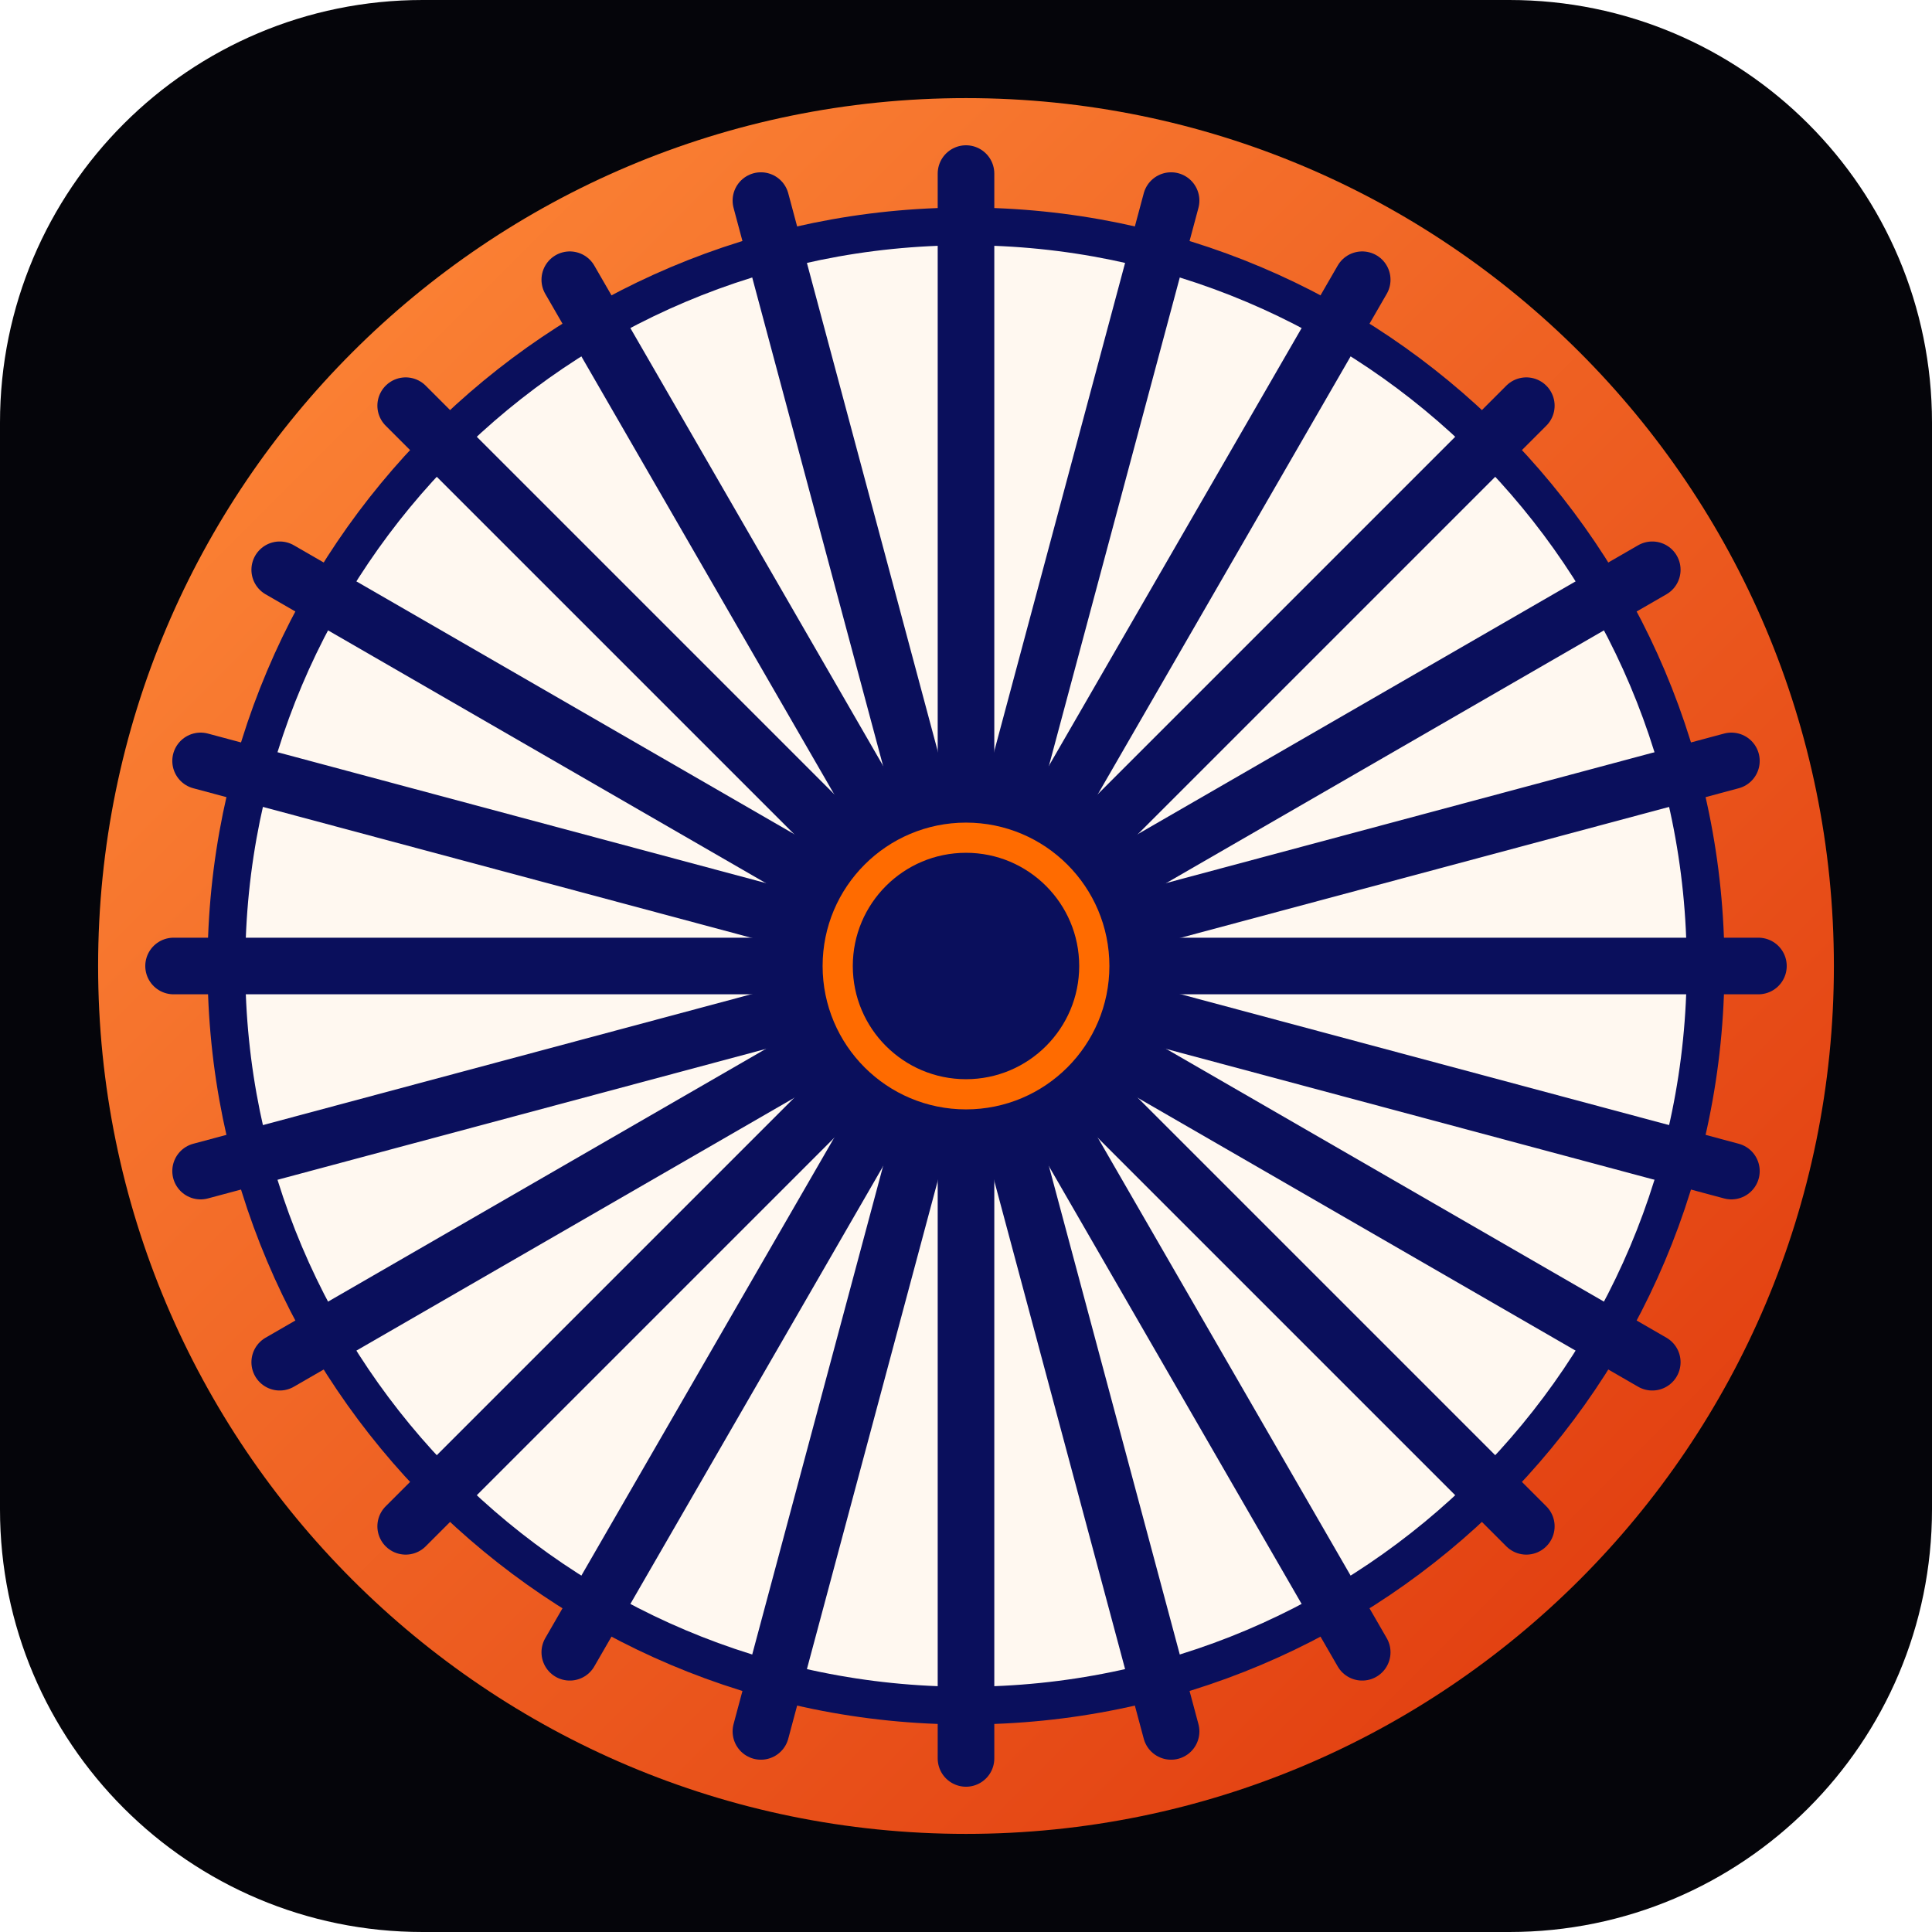
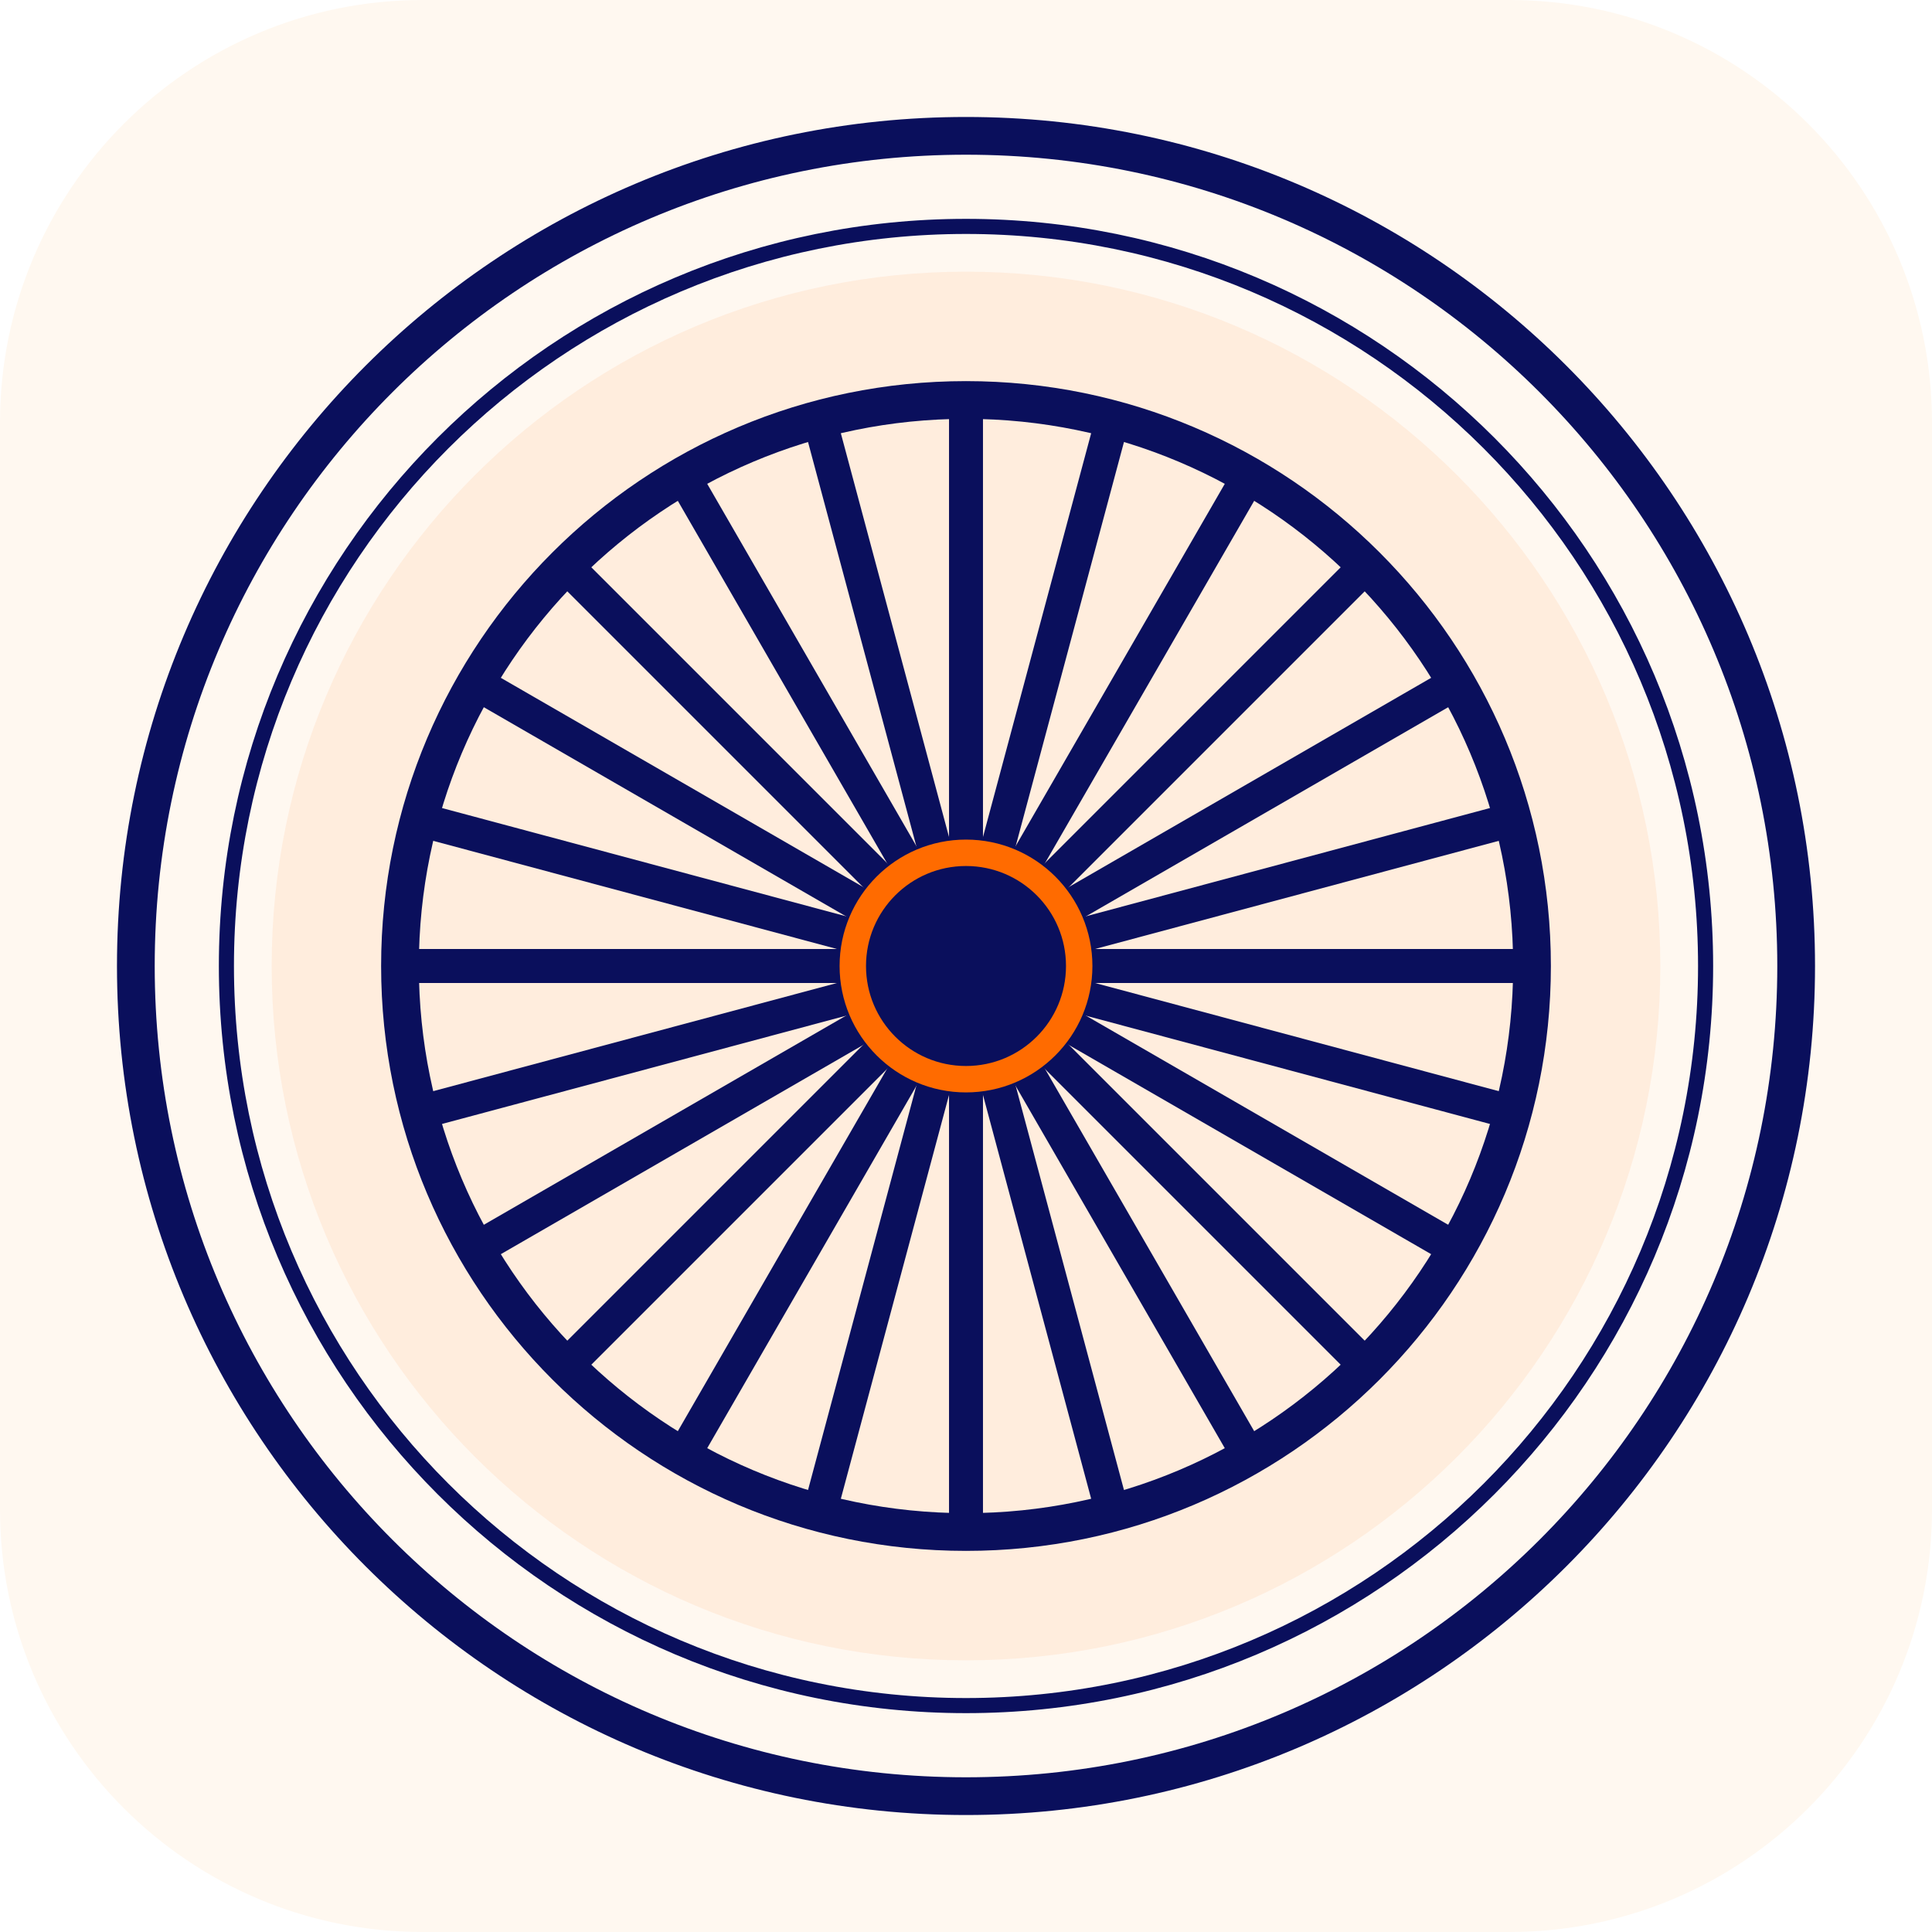
<svg xmlns="http://www.w3.org/2000/svg" width="512" height="512" viewBox="0 0 512 512" fill="none">
-   <rect width="512" height="512" rx="112" fill="#05050A" />
-   <circle cx="256" cy="256" r="230" fill="url(#ring)" />
-   <circle cx="256" cy="256" r="196" fill="#FFF8F0" />
+   <rect width="512" height="512" rx="112" fill="#FFF8F0" />
+   <circle cx="256" cy="256" r="220" fill="none" stroke="#0A0F5C" stroke-width="10" />
+   <circle cx="256" cy="256" r="196" fill="none" stroke="#0A0F5C" stroke-width="4" />
+   <circle cx="256" cy="256" r="184" fill="#FF6B00" fill-opacity="0.08" />
  <g>
-     <line x1="256" y1="256" x2="466.00" y2="256.00" stroke="#0A0F5C" stroke-width="15" stroke-linecap="round" />
-     <line x1="256" y1="256" x2="458.84" y2="310.35" stroke="#0A0F5C" stroke-width="15" stroke-linecap="round" />
-     <line x1="256" y1="256" x2="437.87" y2="361.00" stroke="#0A0F5C" stroke-width="15" stroke-linecap="round" />
-     <line x1="256" y1="256" x2="404.49" y2="404.49" stroke="#0A0F5C" stroke-width="15" stroke-linecap="round" />
-     <line x1="256" y1="256" x2="361.00" y2="437.87" stroke="#0A0F5C" stroke-width="15" stroke-linecap="round" />
-     <line x1="256" y1="256" x2="310.35" y2="458.84" stroke="#0A0F5C" stroke-width="15" stroke-linecap="round" />
-     <line x1="256" y1="256" x2="256.00" y2="466.00" stroke="#0A0F5C" stroke-width="15" stroke-linecap="round" />
-     <line x1="256" y1="256" x2="201.65" y2="458.84" stroke="#0A0F5C" stroke-width="15" stroke-linecap="round" />
-     <line x1="256" y1="256" x2="151.00" y2="437.87" stroke="#0A0F5C" stroke-width="15" stroke-linecap="round" />
-     <line x1="256" y1="256" x2="107.51" y2="404.49" stroke="#0A0F5C" stroke-width="15" stroke-linecap="round" />
-     <line x1="256" y1="256" x2="74.13" y2="361.00" stroke="#0A0F5C" stroke-width="15" stroke-linecap="round" />
-     <line x1="256" y1="256" x2="53.16" y2="310.35" stroke="#0A0F5C" stroke-width="15" stroke-linecap="round" />
-     <line x1="256" y1="256" x2="46.00" y2="256.00" stroke="#0A0F5C" stroke-width="15" stroke-linecap="round" />
-     <line x1="256" y1="256" x2="53.16" y2="201.65" stroke="#0A0F5C" stroke-width="15" stroke-linecap="round" />
-     <line x1="256" y1="256" x2="74.13" y2="151.00" stroke="#0A0F5C" stroke-width="15" stroke-linecap="round" />
-     <line x1="256" y1="256" x2="107.51" y2="107.51" stroke="#0A0F5C" stroke-width="15" stroke-linecap="round" />
-     <line x1="256" y1="256" x2="151.00" y2="74.13" stroke="#0A0F5C" stroke-width="15" stroke-linecap="round" />
-     <line x1="256" y1="256" x2="201.65" y2="53.16" stroke="#0A0F5C" stroke-width="15" stroke-linecap="round" />
-     <line x1="256" y1="256" x2="256.00" y2="46.00" stroke="#0A0F5C" stroke-width="15" stroke-linecap="round" />
-     <line x1="256" y1="256" x2="310.35" y2="53.16" stroke="#0A0F5C" stroke-width="15" stroke-linecap="round" />
-     <line x1="256" y1="256" x2="361.00" y2="74.13" stroke="#0A0F5C" stroke-width="15" stroke-linecap="round" />
-     <line x1="256" y1="256" x2="404.49" y2="107.51" stroke="#0A0F5C" stroke-width="15" stroke-linecap="round" />
-     <line x1="256" y1="256" x2="437.87" y2="151.00" stroke="#0A0F5C" stroke-width="15" stroke-linecap="round" />
-     <line x1="256" y1="256" x2="458.84" y2="201.65" stroke="#0A0F5C" stroke-width="15" stroke-linecap="round" />
+     <line x1="256" y1="256" x2="406.00" y2="256.00" stroke="#0A0F5C" stroke-width="9" stroke-linecap="round" />
+     <line x1="256" y1="256" x2="400.89" y2="294.82" stroke="#0A0F5C" stroke-width="9" stroke-linecap="round" />
+     <line x1="256" y1="256" x2="385.90" y2="331.00" stroke="#0A0F5C" stroke-width="9" stroke-linecap="round" />
+     <line x1="256" y1="256" x2="362.07" y2="362.07" stroke="#0A0F5C" stroke-width="9" stroke-linecap="round" />
+     <line x1="256" y1="256" x2="331.00" y2="385.90" stroke="#0A0F5C" stroke-width="9" stroke-linecap="round" />
+     <line x1="256" y1="256" x2="294.82" y2="400.89" stroke="#0A0F5C" stroke-width="9" stroke-linecap="round" />
+     <line x1="256" y1="256" x2="256.00" y2="406.00" stroke="#0A0F5C" stroke-width="9" stroke-linecap="round" />
+     <line x1="256" y1="256" x2="217.18" y2="400.89" stroke="#0A0F5C" stroke-width="9" stroke-linecap="round" />
+     <line x1="256" y1="256" x2="181.00" y2="385.90" stroke="#0A0F5C" stroke-width="9" stroke-linecap="round" />
+     <line x1="256" y1="256" x2="149.93" y2="362.07" stroke="#0A0F5C" stroke-width="9" stroke-linecap="round" />
+     <line x1="256" y1="256" x2="126.10" y2="331.00" stroke="#0A0F5C" stroke-width="9" stroke-linecap="round" />
+     <line x1="256" y1="256" x2="111.11" y2="294.82" stroke="#0A0F5C" stroke-width="9" stroke-linecap="round" />
+     <line x1="256" y1="256" x2="106.00" y2="256.00" stroke="#0A0F5C" stroke-width="9" stroke-linecap="round" />
+     <line x1="256" y1="256" x2="111.11" y2="217.18" stroke="#0A0F5C" stroke-width="9" stroke-linecap="round" />
+     <line x1="256" y1="256" x2="126.10" y2="181.00" stroke="#0A0F5C" stroke-width="9" stroke-linecap="round" />
+     <line x1="256" y1="256" x2="149.93" y2="149.93" stroke="#0A0F5C" stroke-width="9" stroke-linecap="round" />
+     <line x1="256" y1="256" x2="181.00" y2="126.10" stroke="#0A0F5C" stroke-width="9" stroke-linecap="round" />
+     <line x1="256" y1="256" x2="217.18" y2="111.11" stroke="#0A0F5C" stroke-width="9" stroke-linecap="round" />
+     <line x1="256" y1="256" x2="256.00" y2="106.00" stroke="#0A0F5C" stroke-width="9" stroke-linecap="round" />
+     <line x1="256" y1="256" x2="294.82" y2="111.11" stroke="#0A0F5C" stroke-width="9" stroke-linecap="round" />
+     <line x1="256" y1="256" x2="331.00" y2="126.10" stroke="#0A0F5C" stroke-width="9" stroke-linecap="round" />
+     <line x1="256" y1="256" x2="362.07" y2="149.93" stroke="#0A0F5C" stroke-width="9" stroke-linecap="round" />
+     <line x1="256" y1="256" x2="385.90" y2="181.00" stroke="#0A0F5C" stroke-width="9" stroke-linecap="round" />
+     <line x1="256" y1="256" x2="400.89" y2="217.18" stroke="#0A0F5C" stroke-width="9" stroke-linecap="round" />
  </g>
-   <circle cx="256" cy="256" r="196" fill="none" stroke="#0A0F5C" stroke-width="10" />
-   <circle cx="256" cy="256" r="34" fill="#0A0F5C" />
-   <circle cx="256" cy="256" r="34" fill="none" stroke="#FF6B00" stroke-width="8" />
-   <defs>
-     <linearGradient id="ring" x1="26" y1="26" x2="486" y2="486" gradientUnits="userSpaceOnUse">
-       <stop offset="0%" stop-color="#FF8C3A" />
-       <stop offset="100%" stop-color="#DE350B" />
-     </linearGradient>
-   </defs>
+   <circle cx="256" cy="256" r="150" fill="none" stroke="#0A0F5C" stroke-width="10" />
+   <circle cx="256" cy="256" r="30" fill="#0A0F5C" />
+   <circle cx="256" cy="256" r="30" fill="none" stroke="#FF6B00" stroke-width="7" />
</svg>
